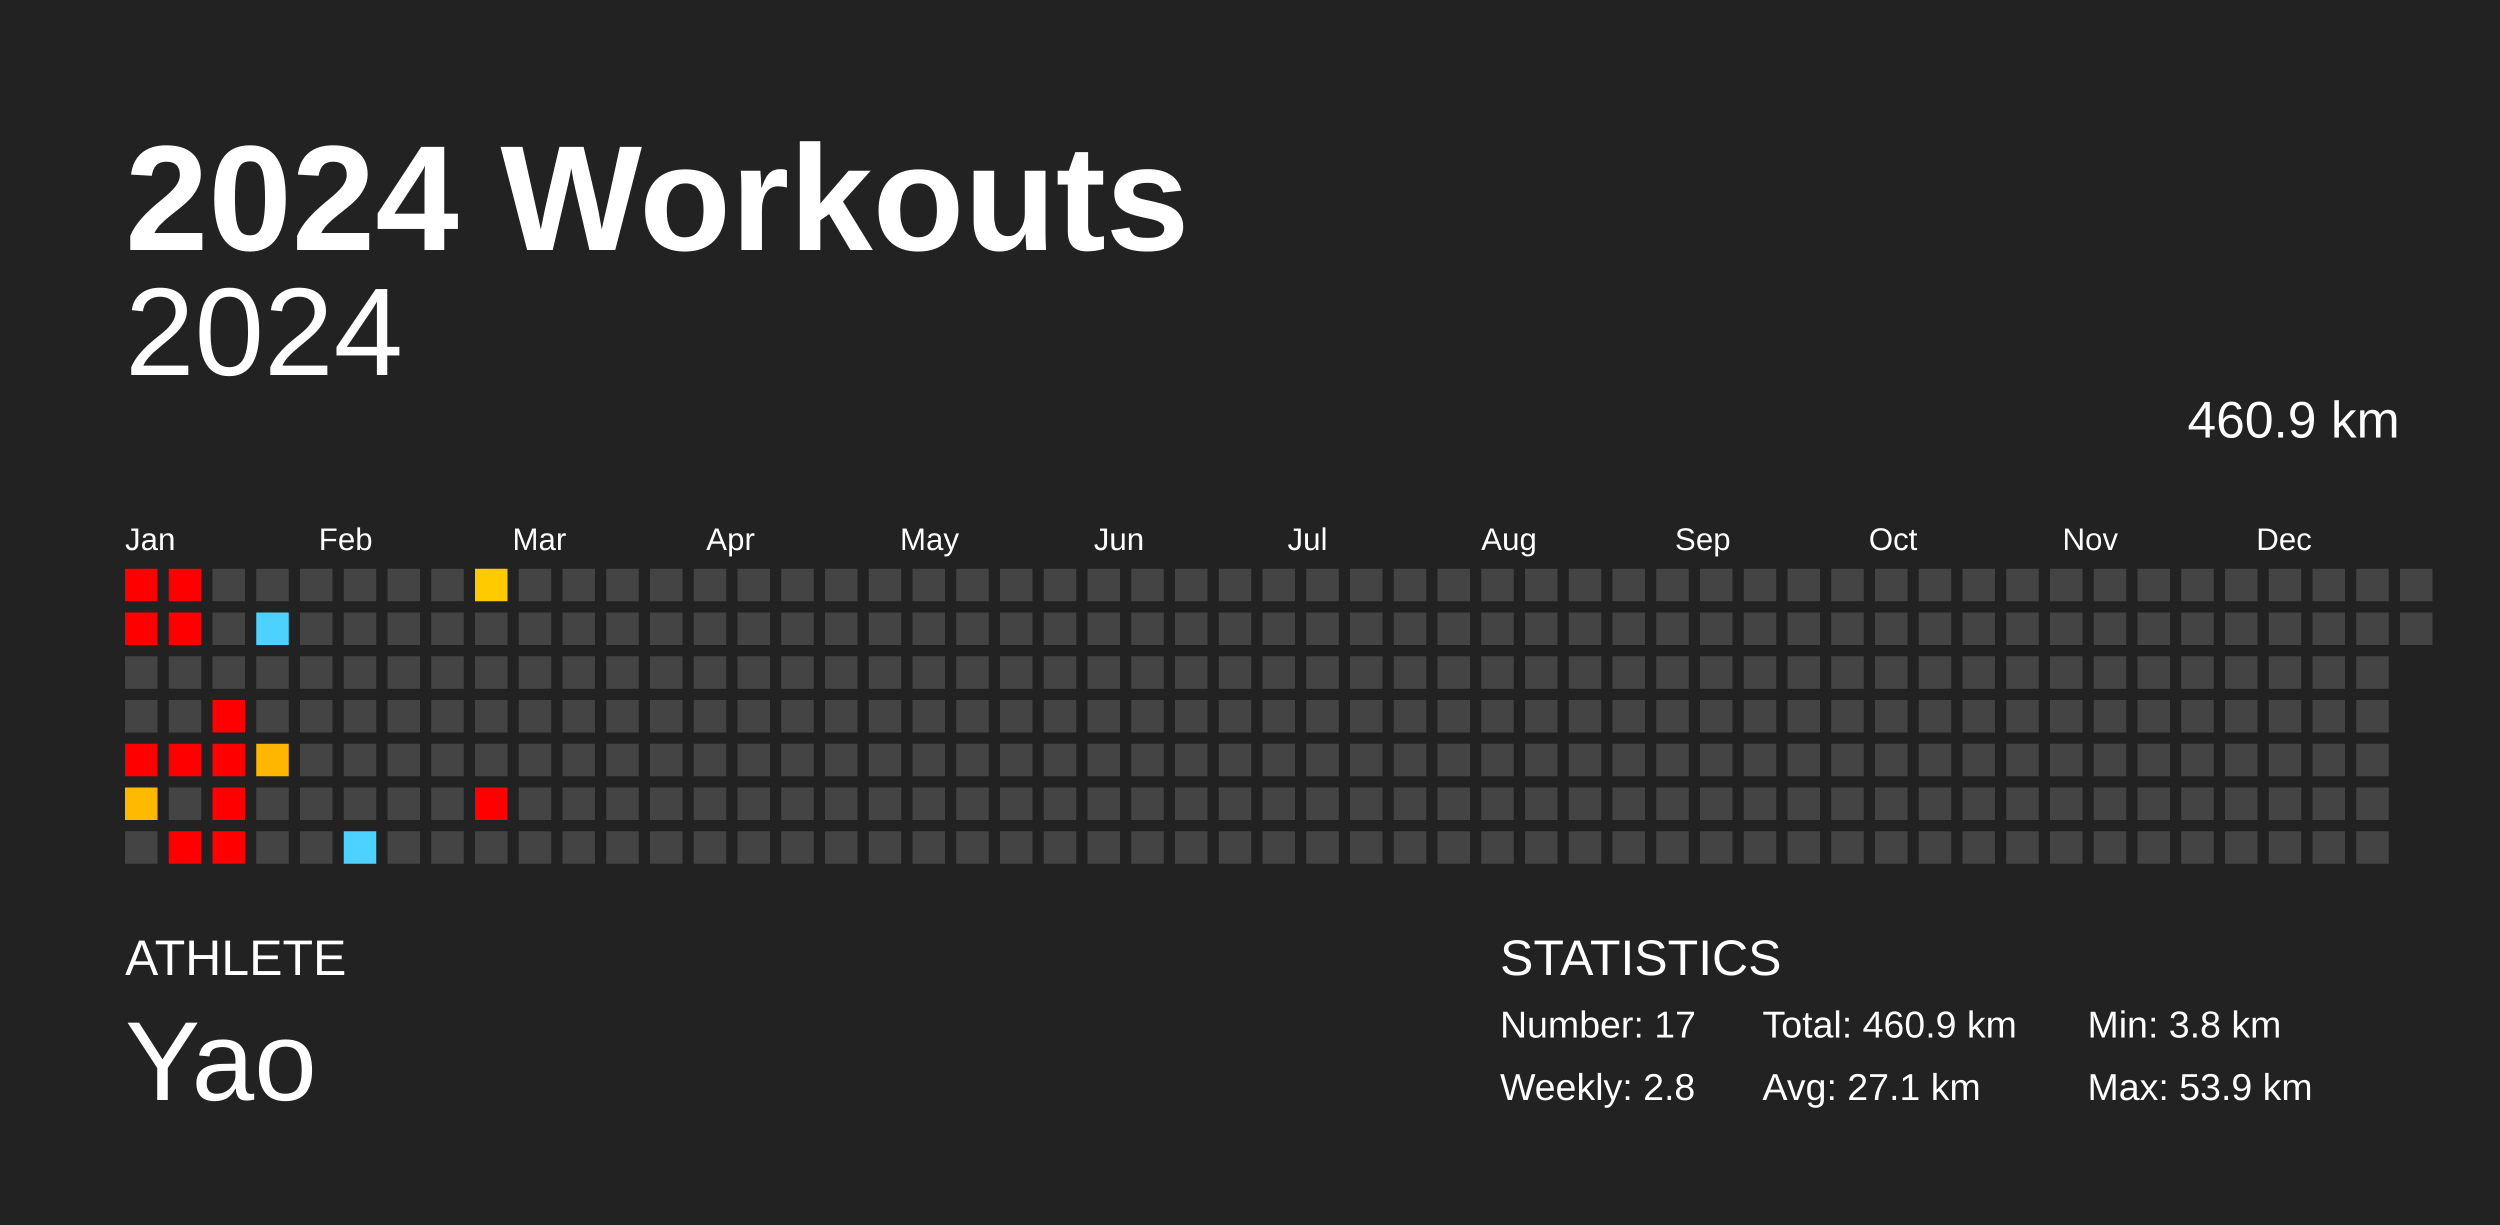
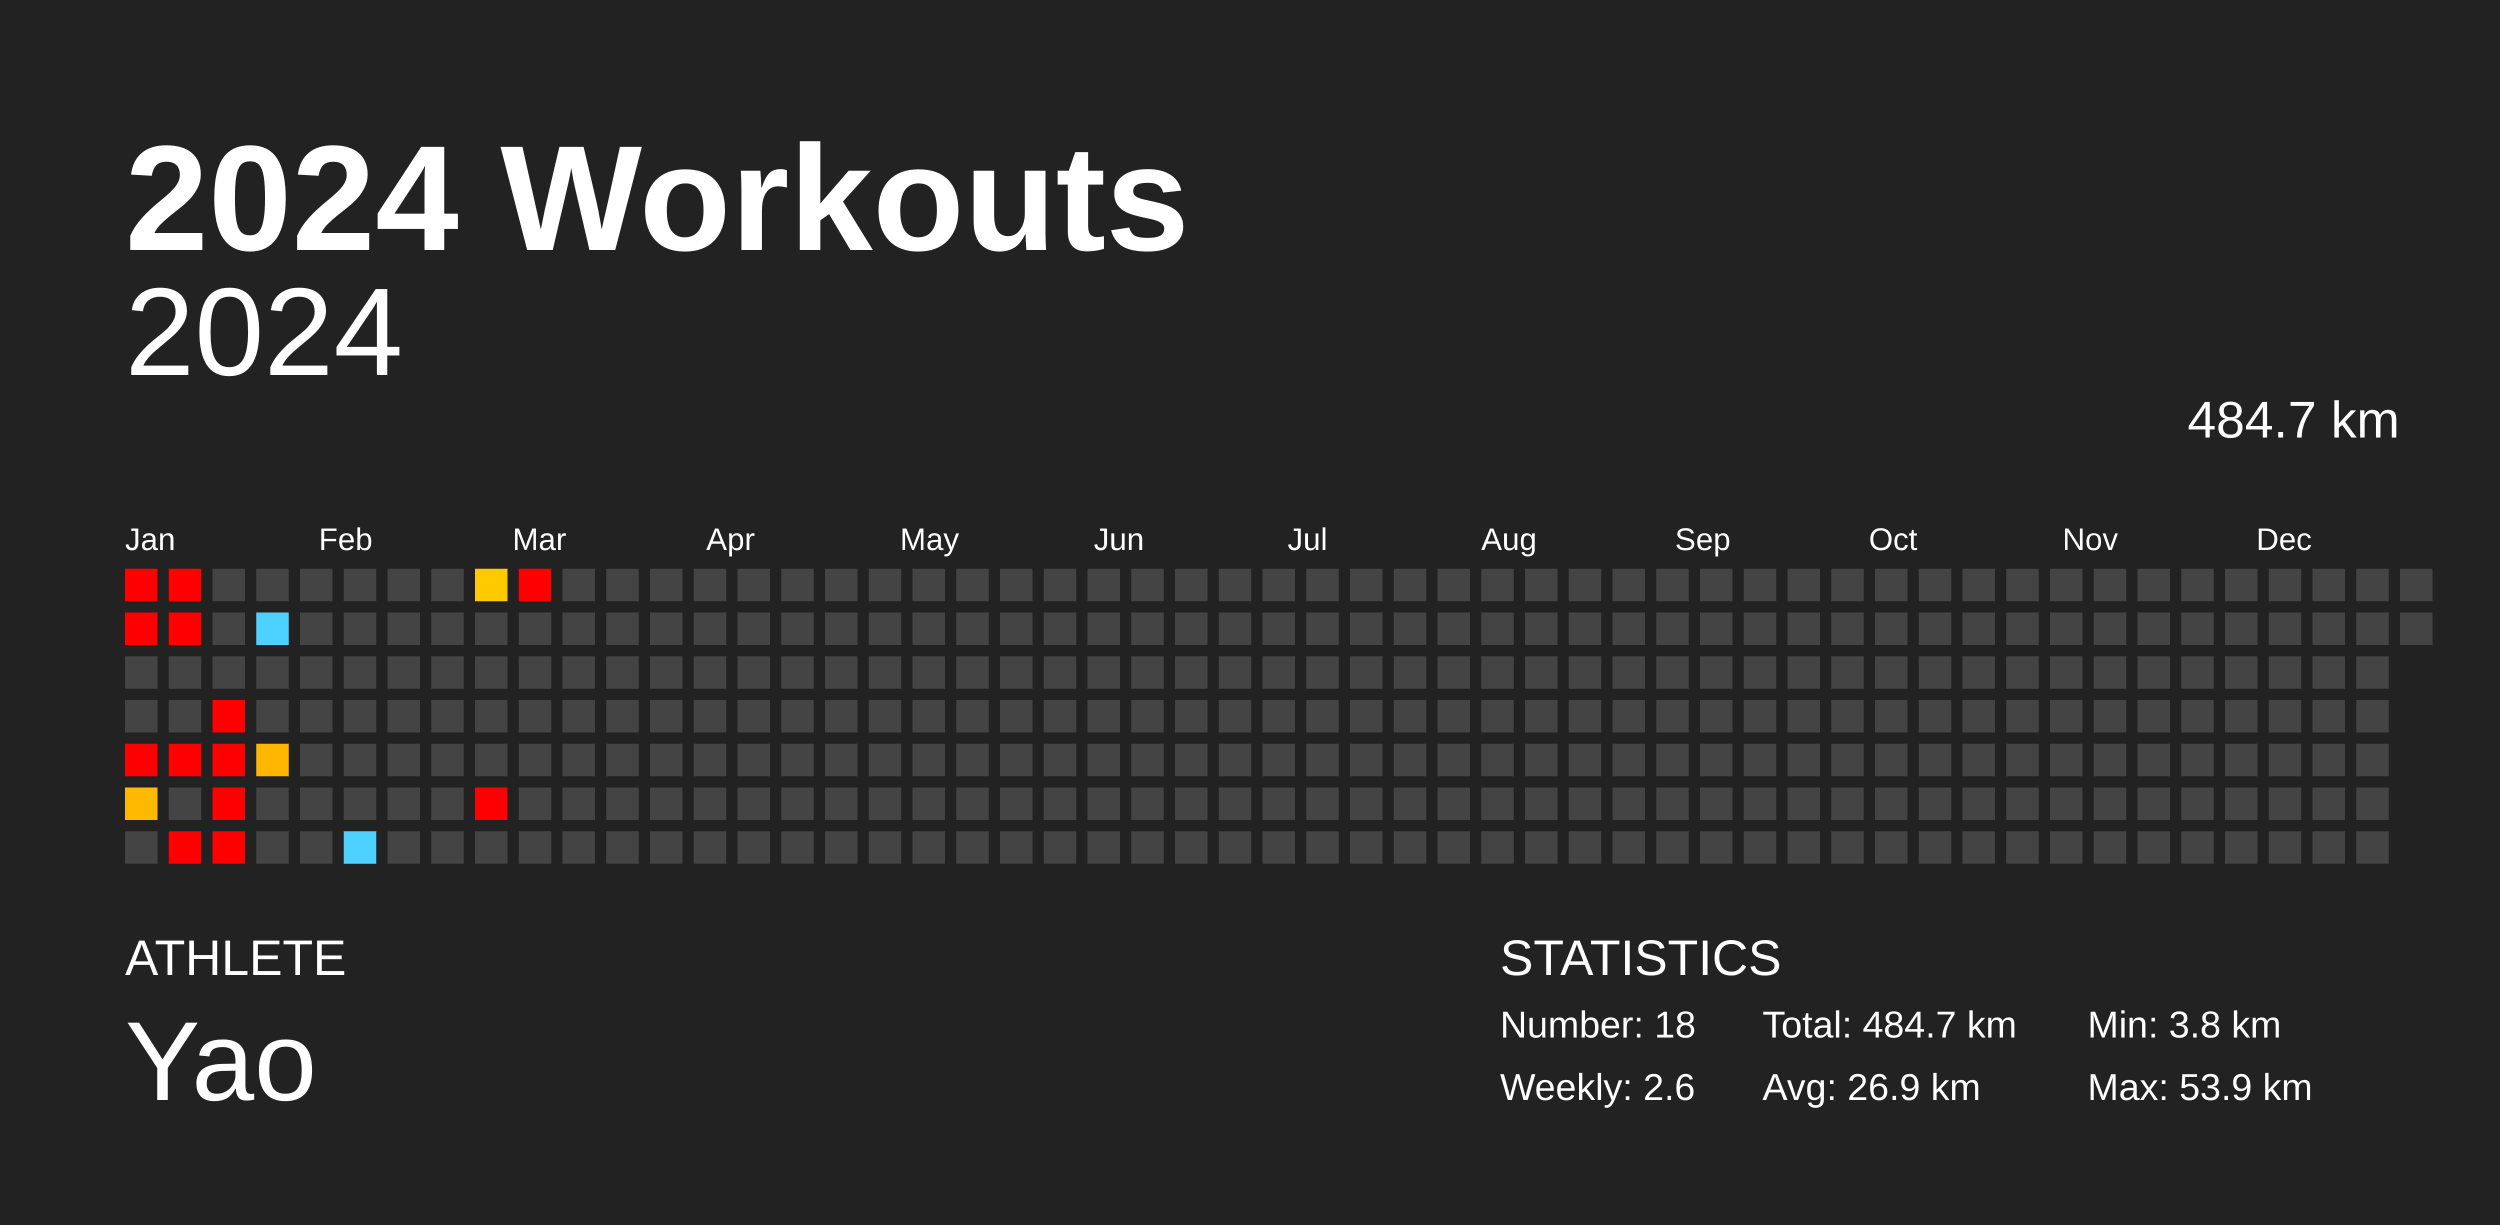
<svg xmlns="http://www.w3.org/2000/svg" baseProfile="full" height="98mm" version="1.1" viewBox="0,0,200,98" width="200mm">
  <defs />
  <rect fill="#222222" height="98" width="200" x="0" y="0" />
  <text fill="#FFFFFF" style="font-size:12px; font-family:Arial; font-weight:bold;" x="10" y="20">2024 Workouts</text>
  <text fill="#FFFFFF" style="font-size:4px; font-family:Arial" x="10" y="78">ATHLETE</text>
  <text fill="#FFFFFF" style="font-size:9px; font-family:Arial" x="10" y="88">Yao</text>
  <text fill="#FFFFFF" style="font-size:4px; font-family:Arial" x="120" y="78">STATISTICS</text>
-   <text fill="#FFFFFF" style="font-size:3px; font-family:Arial" x="120" y="83">Number: 17</text>
-   <text fill="#FFFFFF" style="font-size:3px; font-family:Arial" x="120" y="88">Weekly: 2.8</text>
-   <text fill="#FFFFFF" style="font-size:3px; font-family:Arial" x="141" y="83">Total: 460.9 km</text>
-   <text fill="#FFFFFF" style="font-size:3px; font-family:Arial" x="141" y="88">Avg: 27.1 km</text>
+   <text fill="#FFFFFF" style="font-size:3px; font-family:Arial" x="120" y="83">Number: 18</text>
+   <text fill="#FFFFFF" style="font-size:3px; font-family:Arial" x="120" y="88">Weekly: 2.6</text>
+   <text fill="#FFFFFF" style="font-size:3px; font-family:Arial" x="141" y="83">Total: 484.7 km</text>
+   <text fill="#FFFFFF" style="font-size:3px; font-family:Arial" x="141" y="88">Avg: 26.9 km</text>
  <text fill="#FFFFFF" style="font-size:3px; font-family:Arial" x="167" y="83">Min: 3.8 km</text>
  <text fill="#FFFFFF" style="font-size:3px; font-family:Arial" x="167" y="88">Max: 53.9 km</text>
  <text alignment-baseline="hanging" fill="#FFFFFF" style="font-size:10.0px; font-family:Arial;" x="10" y="30">2024</text>
-   <text alignment-baseline="hanging" fill="#FFFFFF" style="font-size:4.125px; font-family:Arial;" x="175" y="35">460.9 km</text>
+   <text alignment-baseline="hanging" fill="#FFFFFF" style="font-size:4.125px; font-family:Arial;" x="175" y="35">484.7 km</text>
  <text fill="#FFFFFF" style="font-size:2.5px; font-family:Arial" x="10.0" y="44">Jan</text>
  <text fill="#FFFFFF" style="font-size:2.5px; font-family:Arial" x="25.5" y="44">Feb</text>
  <text fill="#FFFFFF" style="font-size:2.5px; font-family:Arial" x="41.0" y="44">Mar</text>
  <text fill="#FFFFFF" style="font-size:2.5px; font-family:Arial" x="56.5" y="44">Apr</text>
  <text fill="#FFFFFF" style="font-size:2.5px; font-family:Arial" x="72.0" y="44">May</text>
  <text fill="#FFFFFF" style="font-size:2.5px; font-family:Arial" x="87.5" y="44">Jun</text>
  <text fill="#FFFFFF" style="font-size:2.5px; font-family:Arial" x="103.0" y="44">Jul</text>
  <text fill="#FFFFFF" style="font-size:2.5px; font-family:Arial" x="118.5" y="44">Aug</text>
  <text fill="#FFFFFF" style="font-size:2.5px; font-family:Arial" x="134.0" y="44">Sep</text>
  <text fill="#FFFFFF" style="font-size:2.5px; font-family:Arial" x="149.5" y="44">Oct</text>
  <text fill="#FFFFFF" style="font-size:2.5px; font-family:Arial" x="165.0" y="44">Nov</text>
  <text fill="#FFFFFF" style="font-size:2.5px; font-family:Arial" x="180.5" y="44">Dec</text>
  <rect fill="red" height="2.6" width="2.6" x="10.0" y="45.5" />
  <rect fill="red" height="2.6" width="2.6" x="10.0" y="49.0" />
  <rect fill="#444444" height="2.6" width="2.6" x="10.0" y="52.5" />
  <rect fill="#444444" height="2.6" width="2.6" x="10.0" y="56.0" />
  <rect fill="red" height="2.6" width="2.6" x="10.0" y="59.5" />
  <rect fill="#ffba00" height="2.6" width="2.6" x="10.0" y="63.0" />
  <rect fill="#444444" height="2.6" width="2.6" x="10.0" y="66.5" />
  <rect fill="red" height="2.6" width="2.6" x="13.5" y="45.5" />
  <rect fill="red" height="2.6" width="2.6" x="13.5" y="49.0" />
  <rect fill="#444444" height="2.6" width="2.6" x="13.5" y="52.5" />
  <rect fill="#444444" height="2.6" width="2.6" x="13.5" y="56.0" />
  <rect fill="red" height="2.6" width="2.6" x="13.5" y="59.5" />
  <rect fill="#444444" height="2.6" width="2.6" x="13.5" y="63.0" />
  <rect fill="red" height="2.6" width="2.6" x="13.5" y="66.5" />
  <rect fill="#444444" height="2.6" width="2.6" x="17.0" y="45.5" />
  <rect fill="#444444" height="2.6" width="2.6" x="17.0" y="49.0" />
  <rect fill="#444444" height="2.6" width="2.6" x="17.0" y="52.5" />
  <rect fill="red" height="2.6" width="2.6" x="17.0" y="56.0" />
  <rect fill="red" height="2.6" width="2.6" x="17.0" y="59.5" />
  <rect fill="red" height="2.6" width="2.6" x="17.0" y="63.0" />
  <rect fill="red" height="2.6" width="2.6" x="17.0" y="66.5" />
  <rect fill="#444444" height="2.6" width="2.6" x="20.5" y="45.5" />
  <rect fill="#4dd2ff" height="2.6" width="2.6" x="20.5" y="49.0" />
  <rect fill="#444444" height="2.6" width="2.6" x="20.5" y="52.5" />
  <rect fill="#444444" height="2.6" width="2.6" x="20.5" y="56.0" />
  <rect fill="#ffb600" height="2.6" width="2.6" x="20.5" y="59.5" />
  <rect fill="#444444" height="2.6" width="2.6" x="20.5" y="63.0" />
  <rect fill="#444444" height="2.6" width="2.6" x="20.5" y="66.5" />
  <rect fill="#444444" height="2.6" width="2.6" x="24.0" y="45.5" />
  <rect fill="#444444" height="2.6" width="2.6" x="24.0" y="49.0" />
  <rect fill="#444444" height="2.6" width="2.6" x="24.0" y="52.5" />
  <rect fill="#444444" height="2.6" width="2.6" x="24.0" y="56.0" />
  <rect fill="#444444" height="2.6" width="2.6" x="24.0" y="59.5" />
  <rect fill="#444444" height="2.6" width="2.6" x="24.0" y="63.0" />
  <rect fill="#444444" height="2.6" width="2.6" x="24.0" y="66.5" />
  <rect fill="#444444" height="2.6" width="2.6" x="27.5" y="45.5" />
  <rect fill="#444444" height="2.6" width="2.6" x="27.5" y="49.0" />
  <rect fill="#444444" height="2.6" width="2.6" x="27.5" y="52.5" />
  <rect fill="#444444" height="2.6" width="2.6" x="27.5" y="56.0" />
  <rect fill="#444444" height="2.6" width="2.6" x="27.5" y="59.5" />
  <rect fill="#444444" height="2.6" width="2.6" x="27.5" y="63.0" />
  <rect fill="#4dd2ff" height="2.6" width="2.6" x="27.5" y="66.5" />
  <rect fill="#444444" height="2.6" width="2.6" x="31.0" y="45.5" />
  <rect fill="#444444" height="2.6" width="2.6" x="31.0" y="49.0" />
  <rect fill="#444444" height="2.6" width="2.6" x="31.0" y="52.5" />
  <rect fill="#444444" height="2.6" width="2.6" x="31.0" y="56.0" />
  <rect fill="#444444" height="2.6" width="2.6" x="31.0" y="59.5" />
  <rect fill="#444444" height="2.6" width="2.6" x="31.0" y="63.0" />
  <rect fill="#444444" height="2.6" width="2.6" x="31.0" y="66.5" />
  <rect fill="#444444" height="2.6" width="2.6" x="34.5" y="45.5" />
  <rect fill="#444444" height="2.6" width="2.6" x="34.5" y="49.0" />
  <rect fill="#444444" height="2.6" width="2.6" x="34.5" y="52.5" />
  <rect fill="#444444" height="2.6" width="2.6" x="34.5" y="56.0" />
  <rect fill="#444444" height="2.6" width="2.6" x="34.5" y="59.5" />
  <rect fill="#444444" height="2.6" width="2.6" x="34.5" y="63.0" />
  <rect fill="#444444" height="2.6" width="2.6" x="34.5" y="66.5" />
  <rect fill="#ffcb00" height="2.6" width="2.6" x="38.0" y="45.5" />
  <rect fill="#444444" height="2.6" width="2.6" x="38.0" y="49.0" />
  <rect fill="#444444" height="2.6" width="2.6" x="38.0" y="52.5" />
  <rect fill="#444444" height="2.6" width="2.6" x="38.0" y="56.0" />
  <rect fill="#444444" height="2.6" width="2.6" x="38.0" y="59.5" />
  <rect fill="red" height="2.6" width="2.6" x="38.0" y="63.0" />
  <rect fill="#444444" height="2.6" width="2.6" x="38.0" y="66.5" />
-   <rect fill="#444444" height="2.6" width="2.6" x="41.5" y="45.5" />
+   <rect fill="red" height="2.6" width="2.6" x="41.5" y="45.5" />
  <rect fill="#444444" height="2.6" width="2.6" x="41.5" y="49.0" />
  <rect fill="#444444" height="2.6" width="2.6" x="41.5" y="52.5" />
  <rect fill="#444444" height="2.6" width="2.6" x="41.5" y="56.0" />
  <rect fill="#444444" height="2.6" width="2.6" x="41.5" y="59.5" />
  <rect fill="#444444" height="2.6" width="2.6" x="41.5" y="63.0" />
  <rect fill="#444444" height="2.6" width="2.6" x="41.5" y="66.5" />
  <rect fill="#444444" height="2.6" width="2.6" x="45.0" y="45.5" />
  <rect fill="#444444" height="2.6" width="2.6" x="45.0" y="49.0" />
  <rect fill="#444444" height="2.6" width="2.6" x="45.0" y="52.5" />
  <rect fill="#444444" height="2.6" width="2.6" x="45.0" y="56.0" />
  <rect fill="#444444" height="2.6" width="2.6" x="45.0" y="59.5" />
  <rect fill="#444444" height="2.6" width="2.6" x="45.0" y="63.0" />
  <rect fill="#444444" height="2.6" width="2.6" x="45.0" y="66.5" />
  <rect fill="#444444" height="2.6" width="2.6" x="48.5" y="45.5" />
  <rect fill="#444444" height="2.6" width="2.6" x="48.5" y="49.0" />
  <rect fill="#444444" height="2.6" width="2.6" x="48.5" y="52.5" />
  <rect fill="#444444" height="2.6" width="2.6" x="48.5" y="56.0" />
  <rect fill="#444444" height="2.6" width="2.6" x="48.5" y="59.5" />
  <rect fill="#444444" height="2.6" width="2.6" x="48.5" y="63.0" />
  <rect fill="#444444" height="2.6" width="2.6" x="48.5" y="66.5" />
  <rect fill="#444444" height="2.6" width="2.6" x="52.0" y="45.5" />
  <rect fill="#444444" height="2.6" width="2.6" x="52.0" y="49.0" />
  <rect fill="#444444" height="2.6" width="2.6" x="52.0" y="52.5" />
  <rect fill="#444444" height="2.6" width="2.6" x="52.0" y="56.0" />
  <rect fill="#444444" height="2.6" width="2.6" x="52.0" y="59.5" />
  <rect fill="#444444" height="2.6" width="2.6" x="52.0" y="63.0" />
  <rect fill="#444444" height="2.6" width="2.6" x="52.0" y="66.5" />
  <rect fill="#444444" height="2.6" width="2.6" x="55.5" y="45.5" />
  <rect fill="#444444" height="2.6" width="2.6" x="55.5" y="49.0" />
  <rect fill="#444444" height="2.6" width="2.6" x="55.5" y="52.5" />
  <rect fill="#444444" height="2.6" width="2.6" x="55.5" y="56.0" />
  <rect fill="#444444" height="2.6" width="2.6" x="55.5" y="59.5" />
  <rect fill="#444444" height="2.6" width="2.6" x="55.5" y="63.0" />
  <rect fill="#444444" height="2.6" width="2.6" x="55.5" y="66.5" />
  <rect fill="#444444" height="2.6" width="2.6" x="59.0" y="45.5" />
  <rect fill="#444444" height="2.6" width="2.6" x="59.0" y="49.0" />
  <rect fill="#444444" height="2.6" width="2.6" x="59.0" y="52.5" />
  <rect fill="#444444" height="2.6" width="2.6" x="59.0" y="56.0" />
  <rect fill="#444444" height="2.6" width="2.6" x="59.0" y="59.5" />
  <rect fill="#444444" height="2.6" width="2.6" x="59.0" y="63.0" />
  <rect fill="#444444" height="2.6" width="2.6" x="59.0" y="66.5" />
  <rect fill="#444444" height="2.6" width="2.6" x="62.5" y="45.5" />
  <rect fill="#444444" height="2.6" width="2.6" x="62.5" y="49.0" />
  <rect fill="#444444" height="2.6" width="2.6" x="62.5" y="52.5" />
  <rect fill="#444444" height="2.6" width="2.6" x="62.5" y="56.0" />
  <rect fill="#444444" height="2.6" width="2.6" x="62.5" y="59.5" />
  <rect fill="#444444" height="2.6" width="2.6" x="62.5" y="63.0" />
  <rect fill="#444444" height="2.6" width="2.6" x="62.5" y="66.5" />
  <rect fill="#444444" height="2.6" width="2.6" x="66.0" y="45.5" />
  <rect fill="#444444" height="2.6" width="2.6" x="66.0" y="49.0" />
  <rect fill="#444444" height="2.6" width="2.6" x="66.0" y="52.5" />
  <rect fill="#444444" height="2.6" width="2.6" x="66.0" y="56.0" />
  <rect fill="#444444" height="2.6" width="2.6" x="66.0" y="59.5" />
  <rect fill="#444444" height="2.6" width="2.6" x="66.0" y="63.0" />
  <rect fill="#444444" height="2.6" width="2.6" x="66.0" y="66.5" />
  <rect fill="#444444" height="2.6" width="2.6" x="69.5" y="45.5" />
  <rect fill="#444444" height="2.6" width="2.6" x="69.5" y="49.0" />
  <rect fill="#444444" height="2.6" width="2.6" x="69.5" y="52.5" />
  <rect fill="#444444" height="2.6" width="2.6" x="69.5" y="56.0" />
  <rect fill="#444444" height="2.6" width="2.6" x="69.5" y="59.5" />
  <rect fill="#444444" height="2.6" width="2.6" x="69.5" y="63.0" />
  <rect fill="#444444" height="2.6" width="2.6" x="69.5" y="66.5" />
  <rect fill="#444444" height="2.6" width="2.6" x="73.0" y="45.5" />
  <rect fill="#444444" height="2.6" width="2.6" x="73.0" y="49.0" />
  <rect fill="#444444" height="2.6" width="2.6" x="73.0" y="52.5" />
  <rect fill="#444444" height="2.6" width="2.6" x="73.0" y="56.0" />
  <rect fill="#444444" height="2.6" width="2.6" x="73.0" y="59.5" />
  <rect fill="#444444" height="2.6" width="2.6" x="73.0" y="63.0" />
  <rect fill="#444444" height="2.6" width="2.6" x="73.0" y="66.5" />
  <rect fill="#444444" height="2.6" width="2.6" x="76.5" y="45.5" />
  <rect fill="#444444" height="2.6" width="2.6" x="76.5" y="49.0" />
  <rect fill="#444444" height="2.6" width="2.6" x="76.5" y="52.5" />
  <rect fill="#444444" height="2.6" width="2.6" x="76.5" y="56.0" />
  <rect fill="#444444" height="2.6" width="2.6" x="76.5" y="59.5" />
  <rect fill="#444444" height="2.6" width="2.6" x="76.5" y="63.0" />
  <rect fill="#444444" height="2.6" width="2.6" x="76.5" y="66.5" />
  <rect fill="#444444" height="2.6" width="2.6" x="80.0" y="45.5" />
  <rect fill="#444444" height="2.6" width="2.6" x="80.0" y="49.0" />
  <rect fill="#444444" height="2.6" width="2.6" x="80.0" y="52.5" />
  <rect fill="#444444" height="2.6" width="2.6" x="80.0" y="56.0" />
  <rect fill="#444444" height="2.6" width="2.6" x="80.0" y="59.5" />
  <rect fill="#444444" height="2.6" width="2.6" x="80.0" y="63.0" />
  <rect fill="#444444" height="2.6" width="2.6" x="80.0" y="66.5" />
  <rect fill="#444444" height="2.6" width="2.6" x="83.5" y="45.5" />
  <rect fill="#444444" height="2.6" width="2.6" x="83.5" y="49.0" />
  <rect fill="#444444" height="2.6" width="2.6" x="83.5" y="52.5" />
  <rect fill="#444444" height="2.6" width="2.6" x="83.5" y="56.0" />
  <rect fill="#444444" height="2.6" width="2.6" x="83.5" y="59.5" />
  <rect fill="#444444" height="2.6" width="2.6" x="83.5" y="63.0" />
  <rect fill="#444444" height="2.6" width="2.6" x="83.5" y="66.5" />
  <rect fill="#444444" height="2.6" width="2.6" x="87.0" y="45.5" />
  <rect fill="#444444" height="2.6" width="2.6" x="87.0" y="49.0" />
  <rect fill="#444444" height="2.6" width="2.6" x="87.0" y="52.5" />
  <rect fill="#444444" height="2.6" width="2.6" x="87.0" y="56.0" />
  <rect fill="#444444" height="2.6" width="2.6" x="87.0" y="59.5" />
  <rect fill="#444444" height="2.6" width="2.6" x="87.0" y="63.0" />
  <rect fill="#444444" height="2.6" width="2.6" x="87.0" y="66.5" />
  <rect fill="#444444" height="2.6" width="2.6" x="90.5" y="45.5" />
  <rect fill="#444444" height="2.6" width="2.6" x="90.5" y="49.0" />
  <rect fill="#444444" height="2.6" width="2.6" x="90.5" y="52.5" />
  <rect fill="#444444" height="2.6" width="2.6" x="90.5" y="56.0" />
  <rect fill="#444444" height="2.6" width="2.6" x="90.5" y="59.5" />
  <rect fill="#444444" height="2.6" width="2.6" x="90.5" y="63.0" />
  <rect fill="#444444" height="2.6" width="2.6" x="90.5" y="66.5" />
  <rect fill="#444444" height="2.6" width="2.6" x="94.0" y="45.5" />
  <rect fill="#444444" height="2.6" width="2.6" x="94.0" y="49.0" />
  <rect fill="#444444" height="2.6" width="2.6" x="94.0" y="52.5" />
  <rect fill="#444444" height="2.6" width="2.6" x="94.0" y="56.0" />
  <rect fill="#444444" height="2.6" width="2.6" x="94.0" y="59.5" />
  <rect fill="#444444" height="2.6" width="2.6" x="94.0" y="63.0" />
  <rect fill="#444444" height="2.6" width="2.6" x="94.0" y="66.5" />
  <rect fill="#444444" height="2.6" width="2.6" x="97.5" y="45.5" />
  <rect fill="#444444" height="2.6" width="2.6" x="97.5" y="49.0" />
  <rect fill="#444444" height="2.6" width="2.6" x="97.5" y="52.5" />
  <rect fill="#444444" height="2.6" width="2.6" x="97.5" y="56.0" />
  <rect fill="#444444" height="2.6" width="2.6" x="97.5" y="59.5" />
  <rect fill="#444444" height="2.6" width="2.6" x="97.5" y="63.0" />
  <rect fill="#444444" height="2.6" width="2.6" x="97.5" y="66.5" />
  <rect fill="#444444" height="2.6" width="2.6" x="101.0" y="45.5" />
  <rect fill="#444444" height="2.6" width="2.6" x="101.0" y="49.0" />
  <rect fill="#444444" height="2.6" width="2.6" x="101.0" y="52.5" />
  <rect fill="#444444" height="2.6" width="2.6" x="101.0" y="56.0" />
  <rect fill="#444444" height="2.6" width="2.6" x="101.0" y="59.5" />
  <rect fill="#444444" height="2.6" width="2.6" x="101.0" y="63.0" />
  <rect fill="#444444" height="2.6" width="2.6" x="101.0" y="66.5" />
  <rect fill="#444444" height="2.6" width="2.6" x="104.5" y="45.5" />
  <rect fill="#444444" height="2.6" width="2.6" x="104.5" y="49.0" />
  <rect fill="#444444" height="2.6" width="2.6" x="104.5" y="52.5" />
  <rect fill="#444444" height="2.6" width="2.6" x="104.5" y="56.0" />
  <rect fill="#444444" height="2.6" width="2.6" x="104.5" y="59.5" />
  <rect fill="#444444" height="2.6" width="2.6" x="104.5" y="63.0" />
  <rect fill="#444444" height="2.6" width="2.6" x="104.5" y="66.5" />
  <rect fill="#444444" height="2.6" width="2.6" x="108.0" y="45.5" />
  <rect fill="#444444" height="2.6" width="2.6" x="108.0" y="49.0" />
  <rect fill="#444444" height="2.6" width="2.6" x="108.0" y="52.5" />
  <rect fill="#444444" height="2.6" width="2.6" x="108.0" y="56.0" />
  <rect fill="#444444" height="2.6" width="2.6" x="108.0" y="59.5" />
  <rect fill="#444444" height="2.6" width="2.6" x="108.0" y="63.0" />
  <rect fill="#444444" height="2.6" width="2.6" x="108.0" y="66.5" />
  <rect fill="#444444" height="2.6" width="2.6" x="111.5" y="45.5" />
  <rect fill="#444444" height="2.6" width="2.6" x="111.5" y="49.0" />
  <rect fill="#444444" height="2.6" width="2.6" x="111.5" y="52.5" />
  <rect fill="#444444" height="2.6" width="2.6" x="111.5" y="56.0" />
  <rect fill="#444444" height="2.6" width="2.6" x="111.5" y="59.5" />
  <rect fill="#444444" height="2.6" width="2.6" x="111.5" y="63.0" />
  <rect fill="#444444" height="2.6" width="2.6" x="111.5" y="66.5" />
  <rect fill="#444444" height="2.6" width="2.6" x="115.0" y="45.5" />
  <rect fill="#444444" height="2.6" width="2.6" x="115.0" y="49.0" />
  <rect fill="#444444" height="2.6" width="2.6" x="115.0" y="52.5" />
  <rect fill="#444444" height="2.6" width="2.6" x="115.0" y="56.0" />
  <rect fill="#444444" height="2.6" width="2.6" x="115.0" y="59.5" />
  <rect fill="#444444" height="2.6" width="2.6" x="115.0" y="63.0" />
  <rect fill="#444444" height="2.6" width="2.6" x="115.0" y="66.5" />
  <rect fill="#444444" height="2.6" width="2.6" x="118.5" y="45.5" />
  <rect fill="#444444" height="2.6" width="2.6" x="118.5" y="49.0" />
  <rect fill="#444444" height="2.6" width="2.6" x="118.5" y="52.5" />
  <rect fill="#444444" height="2.6" width="2.6" x="118.5" y="56.0" />
  <rect fill="#444444" height="2.6" width="2.6" x="118.5" y="59.5" />
  <rect fill="#444444" height="2.6" width="2.6" x="118.5" y="63.0" />
  <rect fill="#444444" height="2.6" width="2.6" x="118.5" y="66.5" />
  <rect fill="#444444" height="2.6" width="2.6" x="122.0" y="45.5" />
  <rect fill="#444444" height="2.6" width="2.6" x="122.0" y="49.0" />
  <rect fill="#444444" height="2.6" width="2.6" x="122.0" y="52.5" />
  <rect fill="#444444" height="2.6" width="2.6" x="122.0" y="56.0" />
  <rect fill="#444444" height="2.6" width="2.6" x="122.0" y="59.5" />
  <rect fill="#444444" height="2.6" width="2.6" x="122.0" y="63.0" />
  <rect fill="#444444" height="2.6" width="2.6" x="122.0" y="66.5" />
  <rect fill="#444444" height="2.6" width="2.6" x="125.5" y="45.5" />
  <rect fill="#444444" height="2.6" width="2.6" x="125.5" y="49.0" />
  <rect fill="#444444" height="2.6" width="2.6" x="125.5" y="52.5" />
  <rect fill="#444444" height="2.6" width="2.6" x="125.5" y="56.0" />
  <rect fill="#444444" height="2.6" width="2.6" x="125.5" y="59.5" />
  <rect fill="#444444" height="2.6" width="2.6" x="125.5" y="63.0" />
  <rect fill="#444444" height="2.6" width="2.6" x="125.5" y="66.5" />
  <rect fill="#444444" height="2.6" width="2.6" x="129.0" y="45.5" />
  <rect fill="#444444" height="2.6" width="2.6" x="129.0" y="49.0" />
  <rect fill="#444444" height="2.6" width="2.6" x="129.0" y="52.5" />
  <rect fill="#444444" height="2.6" width="2.6" x="129.0" y="56.0" />
  <rect fill="#444444" height="2.6" width="2.6" x="129.0" y="59.5" />
  <rect fill="#444444" height="2.6" width="2.6" x="129.0" y="63.0" />
  <rect fill="#444444" height="2.6" width="2.6" x="129.0" y="66.5" />
  <rect fill="#444444" height="2.6" width="2.6" x="132.5" y="45.5" />
  <rect fill="#444444" height="2.6" width="2.6" x="132.5" y="49.0" />
  <rect fill="#444444" height="2.6" width="2.6" x="132.5" y="52.5" />
  <rect fill="#444444" height="2.6" width="2.6" x="132.5" y="56.0" />
  <rect fill="#444444" height="2.6" width="2.6" x="132.5" y="59.5" />
  <rect fill="#444444" height="2.6" width="2.6" x="132.5" y="63.0" />
  <rect fill="#444444" height="2.6" width="2.6" x="132.5" y="66.5" />
  <rect fill="#444444" height="2.6" width="2.6" x="136.0" y="45.5" />
  <rect fill="#444444" height="2.6" width="2.6" x="136.0" y="49.0" />
  <rect fill="#444444" height="2.6" width="2.6" x="136.0" y="52.5" />
  <rect fill="#444444" height="2.6" width="2.6" x="136.0" y="56.0" />
  <rect fill="#444444" height="2.6" width="2.6" x="136.0" y="59.5" />
  <rect fill="#444444" height="2.6" width="2.6" x="136.0" y="63.0" />
  <rect fill="#444444" height="2.6" width="2.6" x="136.0" y="66.5" />
  <rect fill="#444444" height="2.6" width="2.6" x="139.5" y="45.5" />
  <rect fill="#444444" height="2.6" width="2.6" x="139.5" y="49.0" />
  <rect fill="#444444" height="2.6" width="2.6" x="139.5" y="52.5" />
  <rect fill="#444444" height="2.6" width="2.6" x="139.5" y="56.0" />
  <rect fill="#444444" height="2.6" width="2.6" x="139.5" y="59.5" />
  <rect fill="#444444" height="2.6" width="2.6" x="139.5" y="63.0" />
  <rect fill="#444444" height="2.6" width="2.6" x="139.5" y="66.5" />
  <rect fill="#444444" height="2.6" width="2.6" x="143.0" y="45.5" />
  <rect fill="#444444" height="2.6" width="2.6" x="143.0" y="49.0" />
  <rect fill="#444444" height="2.6" width="2.6" x="143.0" y="52.5" />
  <rect fill="#444444" height="2.6" width="2.6" x="143.0" y="56.0" />
  <rect fill="#444444" height="2.6" width="2.6" x="143.0" y="59.5" />
  <rect fill="#444444" height="2.6" width="2.6" x="143.0" y="63.0" />
  <rect fill="#444444" height="2.6" width="2.6" x="143.0" y="66.5" />
  <rect fill="#444444" height="2.6" width="2.6" x="146.5" y="45.5" />
  <rect fill="#444444" height="2.6" width="2.6" x="146.5" y="49.0" />
  <rect fill="#444444" height="2.6" width="2.6" x="146.5" y="52.5" />
  <rect fill="#444444" height="2.6" width="2.6" x="146.5" y="56.0" />
  <rect fill="#444444" height="2.6" width="2.6" x="146.5" y="59.5" />
  <rect fill="#444444" height="2.6" width="2.6" x="146.5" y="63.0" />
  <rect fill="#444444" height="2.6" width="2.6" x="146.5" y="66.5" />
  <rect fill="#444444" height="2.6" width="2.6" x="150.0" y="45.5" />
  <rect fill="#444444" height="2.6" width="2.6" x="150.0" y="49.0" />
  <rect fill="#444444" height="2.6" width="2.6" x="150.0" y="52.5" />
  <rect fill="#444444" height="2.6" width="2.6" x="150.0" y="56.0" />
  <rect fill="#444444" height="2.6" width="2.6" x="150.0" y="59.5" />
  <rect fill="#444444" height="2.6" width="2.6" x="150.0" y="63.0" />
  <rect fill="#444444" height="2.6" width="2.6" x="150.0" y="66.5" />
  <rect fill="#444444" height="2.6" width="2.6" x="153.5" y="45.5" />
  <rect fill="#444444" height="2.6" width="2.6" x="153.5" y="49.0" />
  <rect fill="#444444" height="2.6" width="2.6" x="153.5" y="52.5" />
  <rect fill="#444444" height="2.6" width="2.6" x="153.5" y="56.0" />
  <rect fill="#444444" height="2.6" width="2.6" x="153.5" y="59.5" />
  <rect fill="#444444" height="2.6" width="2.6" x="153.5" y="63.0" />
  <rect fill="#444444" height="2.6" width="2.6" x="153.5" y="66.5" />
  <rect fill="#444444" height="2.6" width="2.6" x="157.0" y="45.5" />
  <rect fill="#444444" height="2.6" width="2.6" x="157.0" y="49.0" />
  <rect fill="#444444" height="2.6" width="2.6" x="157.0" y="52.5" />
  <rect fill="#444444" height="2.6" width="2.6" x="157.0" y="56.0" />
  <rect fill="#444444" height="2.6" width="2.6" x="157.0" y="59.5" />
  <rect fill="#444444" height="2.6" width="2.6" x="157.0" y="63.0" />
  <rect fill="#444444" height="2.6" width="2.6" x="157.0" y="66.5" />
  <rect fill="#444444" height="2.6" width="2.6" x="160.5" y="45.5" />
  <rect fill="#444444" height="2.6" width="2.6" x="160.5" y="49.0" />
  <rect fill="#444444" height="2.6" width="2.6" x="160.5" y="52.5" />
  <rect fill="#444444" height="2.6" width="2.6" x="160.5" y="56.0" />
  <rect fill="#444444" height="2.6" width="2.6" x="160.5" y="59.5" />
  <rect fill="#444444" height="2.6" width="2.6" x="160.5" y="63.0" />
  <rect fill="#444444" height="2.6" width="2.6" x="160.5" y="66.5" />
  <rect fill="#444444" height="2.6" width="2.6" x="164.0" y="45.5" />
  <rect fill="#444444" height="2.6" width="2.6" x="164.0" y="49.0" />
  <rect fill="#444444" height="2.6" width="2.6" x="164.0" y="52.5" />
  <rect fill="#444444" height="2.6" width="2.6" x="164.0" y="56.0" />
  <rect fill="#444444" height="2.6" width="2.6" x="164.0" y="59.5" />
  <rect fill="#444444" height="2.6" width="2.6" x="164.0" y="63.0" />
  <rect fill="#444444" height="2.6" width="2.6" x="164.0" y="66.5" />
  <rect fill="#444444" height="2.6" width="2.6" x="167.5" y="45.5" />
  <rect fill="#444444" height="2.6" width="2.6" x="167.5" y="49.0" />
  <rect fill="#444444" height="2.6" width="2.6" x="167.5" y="52.5" />
  <rect fill="#444444" height="2.6" width="2.6" x="167.5" y="56.0" />
  <rect fill="#444444" height="2.6" width="2.6" x="167.5" y="59.5" />
  <rect fill="#444444" height="2.6" width="2.6" x="167.5" y="63.0" />
  <rect fill="#444444" height="2.6" width="2.6" x="167.5" y="66.5" />
  <rect fill="#444444" height="2.6" width="2.6" x="171.0" y="45.5" />
  <rect fill="#444444" height="2.6" width="2.6" x="171.0" y="49.0" />
  <rect fill="#444444" height="2.6" width="2.6" x="171.0" y="52.5" />
  <rect fill="#444444" height="2.6" width="2.6" x="171.0" y="56.0" />
  <rect fill="#444444" height="2.6" width="2.6" x="171.0" y="59.5" />
  <rect fill="#444444" height="2.6" width="2.6" x="171.0" y="63.0" />
  <rect fill="#444444" height="2.6" width="2.6" x="171.0" y="66.5" />
  <rect fill="#444444" height="2.6" width="2.6" x="174.5" y="45.5" />
  <rect fill="#444444" height="2.6" width="2.6" x="174.5" y="49.0" />
  <rect fill="#444444" height="2.6" width="2.6" x="174.5" y="52.5" />
  <rect fill="#444444" height="2.6" width="2.6" x="174.5" y="56.0" />
  <rect fill="#444444" height="2.6" width="2.6" x="174.5" y="59.5" />
  <rect fill="#444444" height="2.6" width="2.6" x="174.5" y="63.0" />
  <rect fill="#444444" height="2.6" width="2.6" x="174.5" y="66.5" />
  <rect fill="#444444" height="2.6" width="2.6" x="178.0" y="45.5" />
  <rect fill="#444444" height="2.6" width="2.6" x="178.0" y="49.0" />
  <rect fill="#444444" height="2.6" width="2.6" x="178.0" y="52.5" />
  <rect fill="#444444" height="2.6" width="2.6" x="178.0" y="56.0" />
  <rect fill="#444444" height="2.6" width="2.6" x="178.0" y="59.5" />
  <rect fill="#444444" height="2.6" width="2.6" x="178.0" y="63.0" />
  <rect fill="#444444" height="2.6" width="2.6" x="178.0" y="66.5" />
  <rect fill="#444444" height="2.6" width="2.6" x="181.5" y="45.5" />
  <rect fill="#444444" height="2.6" width="2.6" x="181.5" y="49.0" />
  <rect fill="#444444" height="2.6" width="2.6" x="181.5" y="52.5" />
  <rect fill="#444444" height="2.6" width="2.6" x="181.5" y="56.0" />
  <rect fill="#444444" height="2.6" width="2.6" x="181.5" y="59.5" />
  <rect fill="#444444" height="2.6" width="2.6" x="181.5" y="63.0" />
  <rect fill="#444444" height="2.6" width="2.6" x="181.5" y="66.5" />
  <rect fill="#444444" height="2.6" width="2.6" x="185.0" y="45.5" />
  <rect fill="#444444" height="2.6" width="2.6" x="185.0" y="49.0" />
  <rect fill="#444444" height="2.6" width="2.6" x="185.0" y="52.5" />
  <rect fill="#444444" height="2.6" width="2.6" x="185.0" y="56.0" />
  <rect fill="#444444" height="2.6" width="2.6" x="185.0" y="59.5" />
  <rect fill="#444444" height="2.6" width="2.6" x="185.0" y="63.0" />
  <rect fill="#444444" height="2.6" width="2.6" x="185.0" y="66.5" />
  <rect fill="#444444" height="2.6" width="2.6" x="188.5" y="45.5" />
  <rect fill="#444444" height="2.6" width="2.6" x="188.5" y="49.0" />
  <rect fill="#444444" height="2.6" width="2.6" x="188.5" y="52.5" />
  <rect fill="#444444" height="2.6" width="2.6" x="188.5" y="56.0" />
  <rect fill="#444444" height="2.6" width="2.6" x="188.5" y="59.5" />
  <rect fill="#444444" height="2.6" width="2.6" x="188.5" y="63.0" />
  <rect fill="#444444" height="2.6" width="2.6" x="188.5" y="66.5" />
  <rect fill="#444444" height="2.6" width="2.6" x="192.0" y="45.5" />
  <rect fill="#444444" height="2.6" width="2.6" x="192.0" y="49.0" />
</svg>
